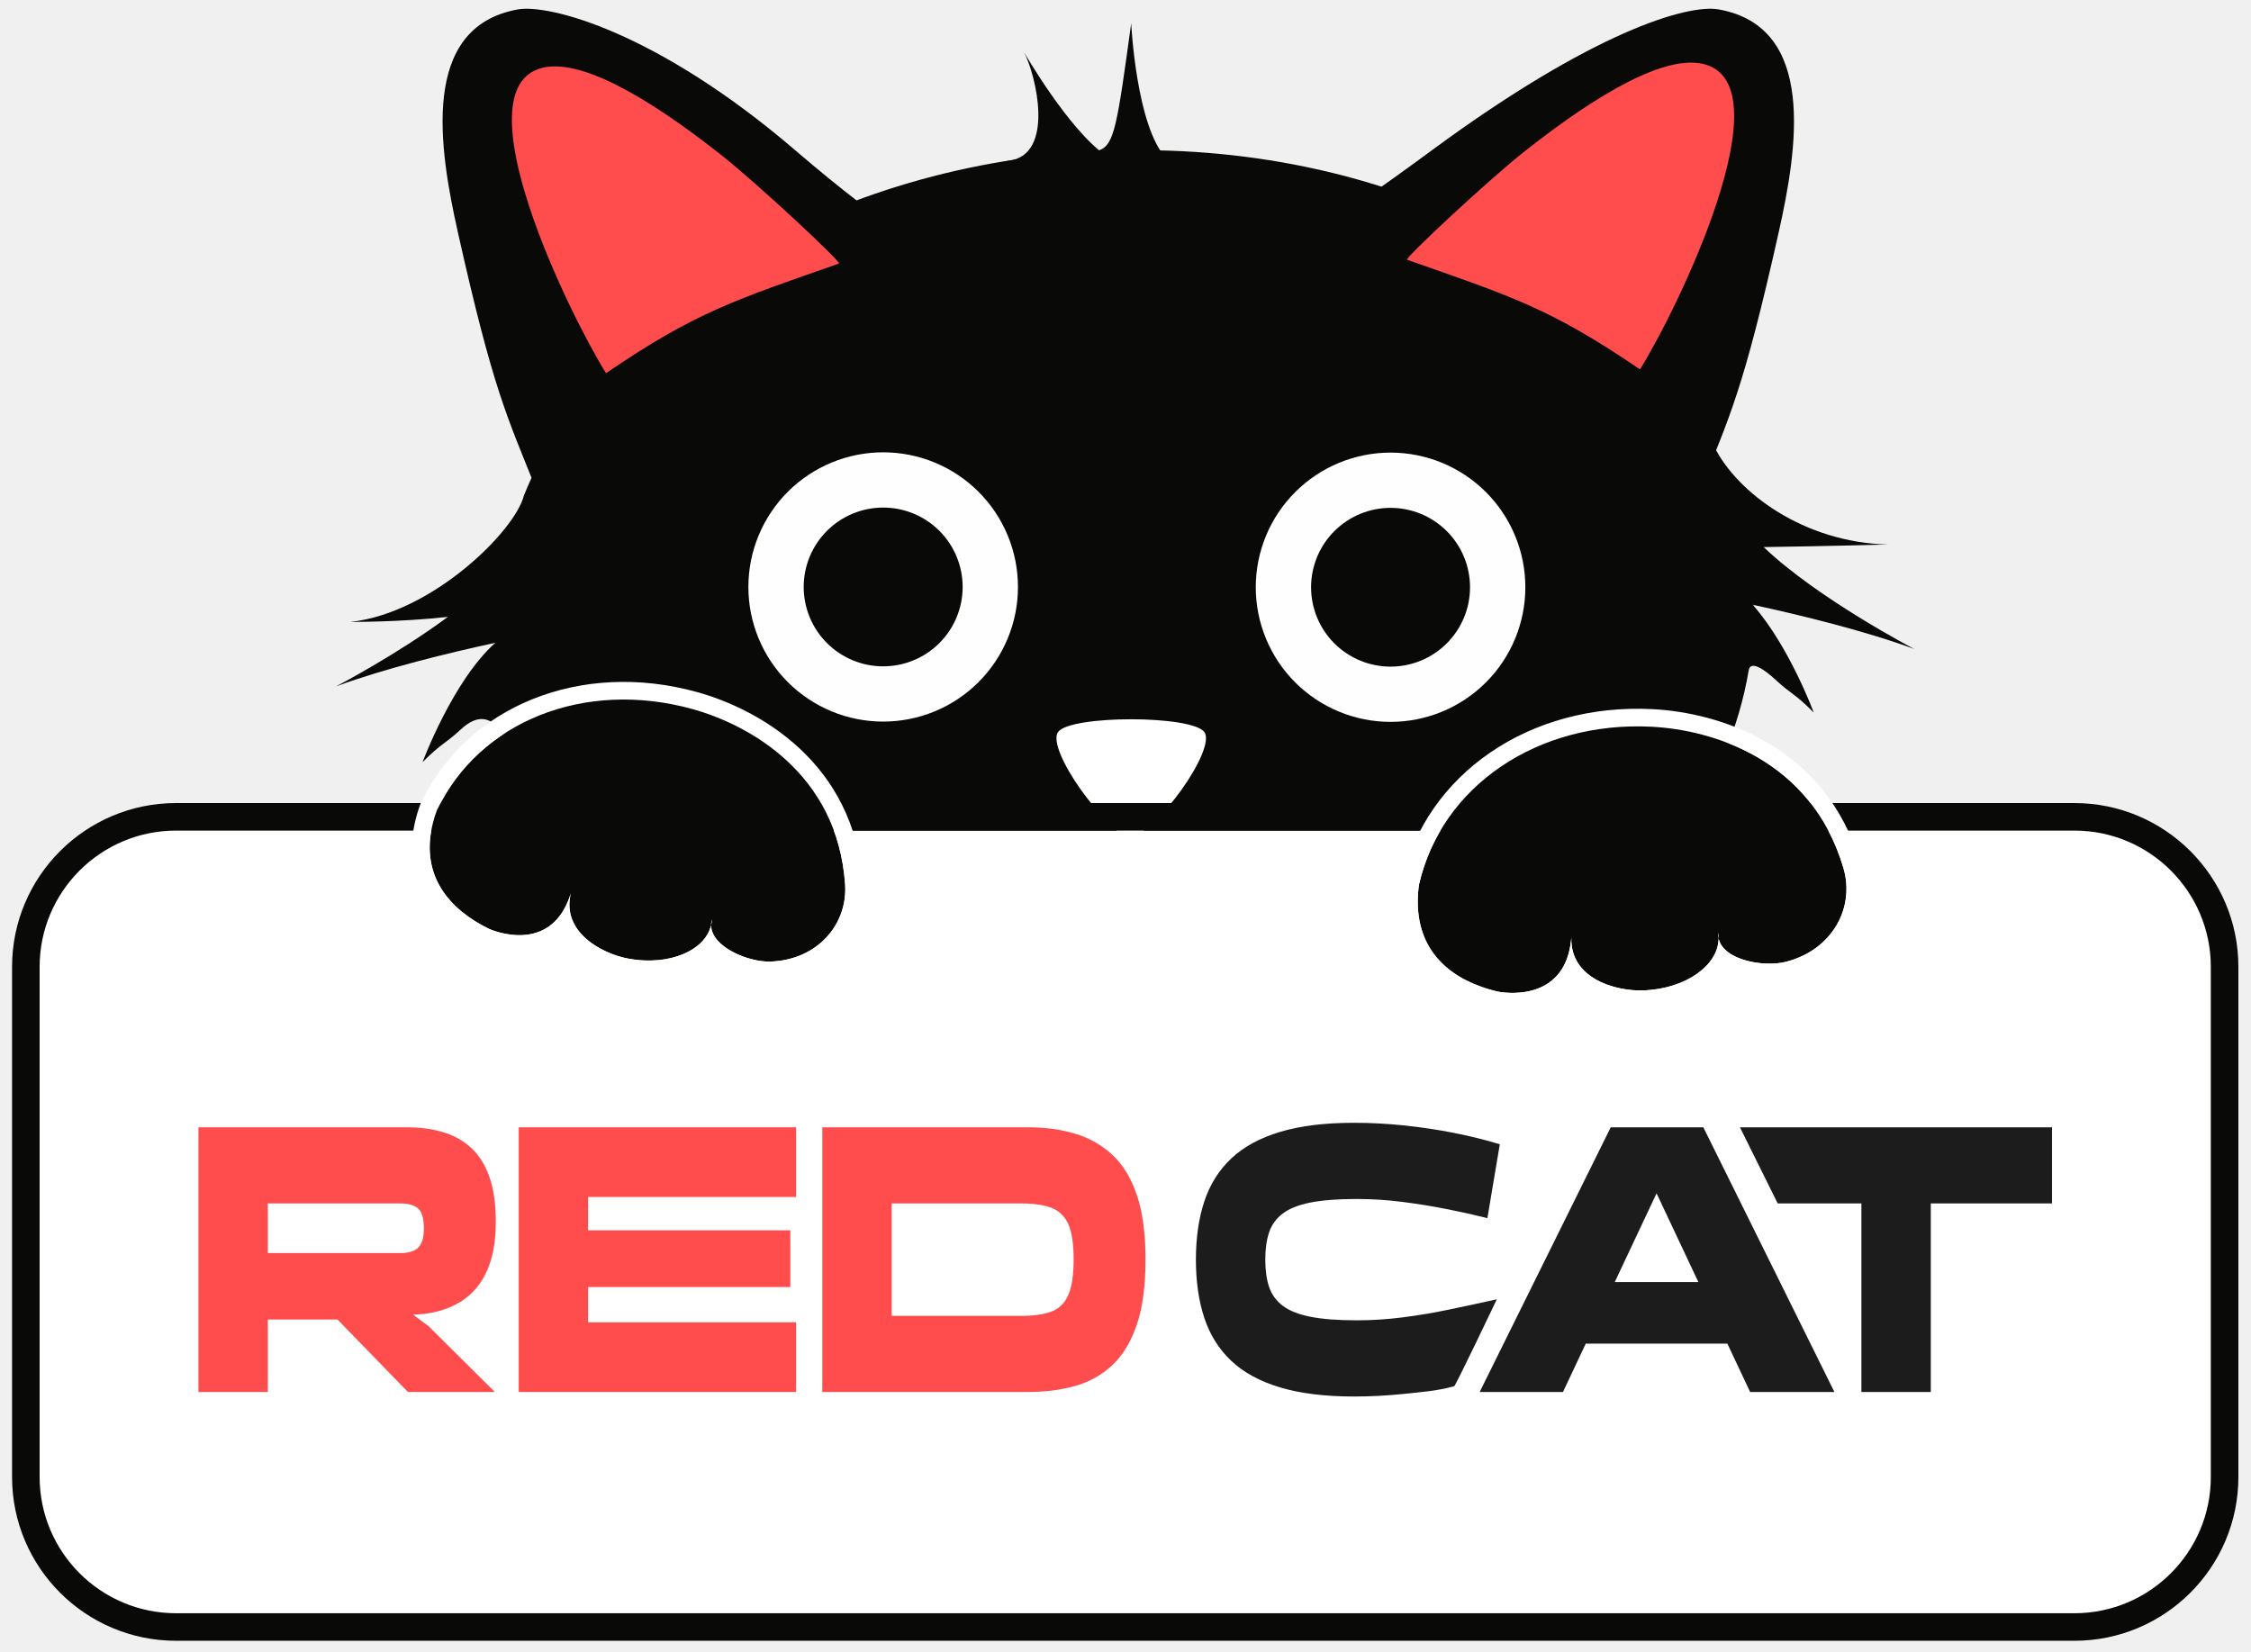
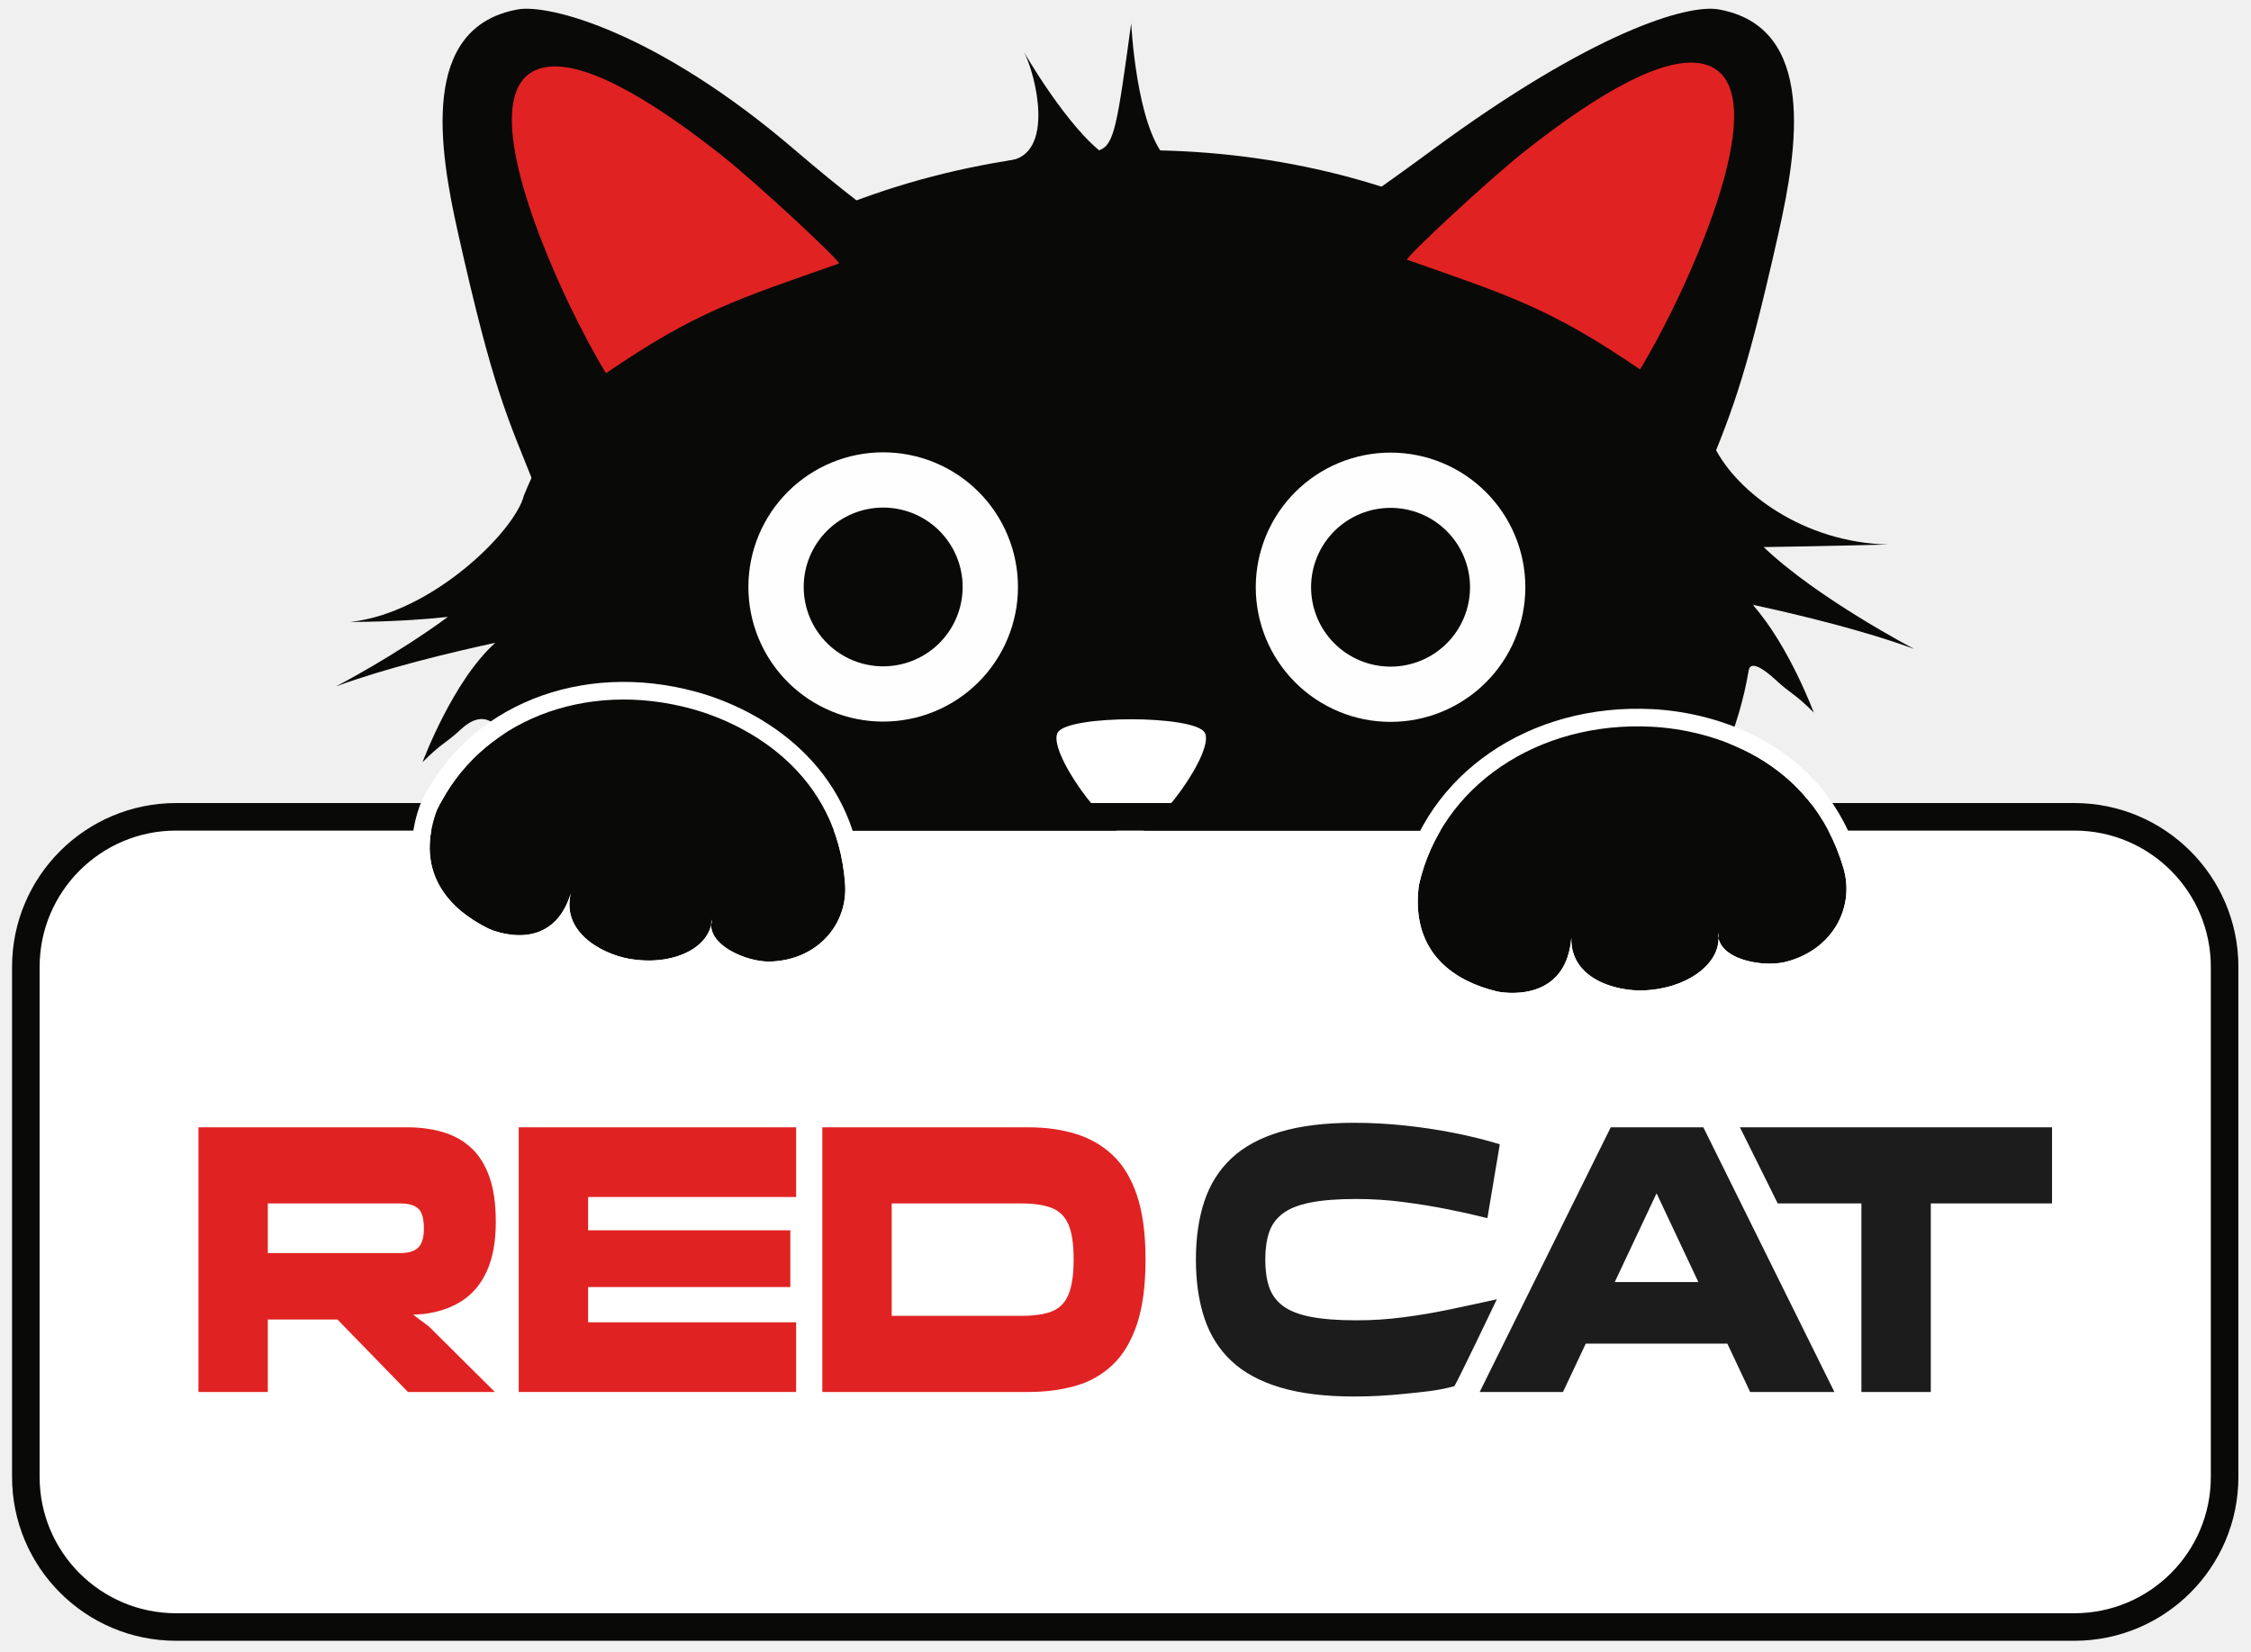
<svg xmlns="http://www.w3.org/2000/svg" version="1.1" viewBox="476 226 488 358">
  <defs>
    <clipPath id="clip_3">
      <path transform="matrix(.24,0,0,.24,0,0)" d="M1994.219 949.586H4006.719V2424.586H1994.219Z" clip-rule="evenodd" />
    </clipPath>
  </defs>
  <g clip-path="url(#clip_3)">
    <path transform="matrix(.7641645,.0004338577,-.0004342439,.7633889,-2141.37,-1142)" d="M3716.675 1804.706C3716.675 1804.706 3729.143 1826.464 3739.825 1833.997 3746.436 1838.66 3706.145 1836.343 3712.318 1835.566 3725.617 1833.891 3720.052 1811.094 3716.675 1804.706Z" fill="#090908" fill-rule="evenodd" />
    <path transform="matrix(.7641645,.0004338577,-.0004342439,.7633889,-2124.553,-1141.396)" d="M3725.071 1795.707C3725.071 1795.707 3726.503 1824.925 3735 1834 3740.529 1839.906 3710.124 1833.955 3716.069 1831.769 3720.314 1830.209 3721.141 1824.537 3725.071 1795.707Z" fill="#090908" fill-rule="evenodd" />
    <path transform="matrix(.409664,-.000000245164,.0000002746264,.4092483,-5324.848,-2087.403)" d="M15088.023 5973.329C15088.025 5973.488 15088.028 5973.646 15088.03 5973.805 15087.859 5973.608 15087.686 5973.413 15087.514 5973.219 15087.683 5973.256 15087.853 5973.292 15088.023 5973.329Z" fill="#090908" fill-rule="evenodd" />
    <path transform="matrix(.409664,-.000000245164,.0000002746264,.4092483,-5324.848,-2087.403)" d="M15085.413 6007.982C15065.231 6128.126 14931.477 6224.997 14765.808 6231.846 14607.94 6238.373 14472.207 6161.043 14433.789 6051.583 14428.314 6047.983 14421.474 6022.967 14403.956 6039.202 14395.426 6047.107 14393.879 6046.309 14383.611 6056.629 14383.611 6056.629 14399.639 6013.427 14422.146 5993.374 14397.327 5998.749 14364.029 6006.851 14337.907 6016.44 14337.907 6016.44 14369.536 5999.996 14397.01 5979.654 14371.096 5982.5 14345.522 5982.308 14345.522 5982.308 14388.662 5977.632 14432.521 5934.226 14437.261 5915.349 14477.635 5814.967 14598.978 5738.819 14745.175 5732.775 14891.584 5726.722 15018.955 5792.793 15067.319 5889.728 15079.286 5913.713 15114.424 5940.244 15159.203 5941.311 15159.203 5941.311 15123.254 5942.268 15093.318 5942.661 15122.007 5970.057 15173.05 5996.668 15173.05 5996.668 15146.651 5986.943 15112.919 5978.73 15088.023 5973.329 15087.853 5973.292 15087.683 5973.256 15087.514 5973.219 15087.686 5973.413 15087.859 5973.608 15088.03 5973.805 15106.949 5995.453 15119.842 6030.325 15119.842 6030.325 15109.586 6019.993 15108.038 6020.79 15099.517 6012.875 15093.783 6007.548 15086.35 6002.402 15085.413 6007.982Z" fill="#090908" fill-rule="evenodd" />
    <path transform="matrix(.2076649,.1584517,-.5807242,.7595463,1133.829,-1748.729)" d="M3752.961 2050H3764V2085H3752.961Z" fill="#ffffff" fill-rule="evenodd" />
    <path transform="matrix(.2085108,-.1573398,.5766489,.7626387,-1248.253,-569.0647)" d="M3752.961 2050H3764V2085H3752.961Z" fill="#ffffff" fill-rule="evenodd" />
    <path transform="matrix(-1.000497,-.5396742,-.8356652,.7885218,5851.458,2086.057)" d="M4366.292 763.849C4372.924 748.367 4374.749 742.662 4393.007 711.603 4402.636 695.223 4417.697 672.08 4433.832 678.25 4438.987 680.221 4447.964 694.11 4452.815 729.948 4458.858 774.598 4463 770 4463 770 4463 770 4375.213 763.37 4366.292 763.849Z" fill="#090908" fill-rule="evenodd" />
-     <path transform="matrix(-.5106011,-.2754215,-.4264792,.4024197,3393.401,1200.3)" d="M4373.304 771.084C4380.363 743.671 4415.056 646.686 4443.364 654.571 4456.472 658.222 4463.601 683.555 4466.902 717.493 4468.523 734.16 4468.743 776.74 4467.63 776.546 4429.421 769.909 4415.053 766.655 4373.304 771.084Z" fill="#ff4d4d" fill-rule="evenodd" />
+     <path transform="matrix(-.5106011,-.2754215,-.4264792,.4024197,3393.401,1200.3)" d="M4373.304 771.084C4380.363 743.671 4415.056 646.686 4443.364 654.571 4456.472 658.222 4463.601 683.555 4466.902 717.493 4468.523 734.16 4468.743 776.74 4467.63 776.546 4429.421 769.909 4415.053 766.655 4373.304 771.084Z" fill="#e12222" fill-rule="evenodd" />
    <path transform="matrix(1.000498,-.5396741,.8356653,.7885218,-4414.59,2086.057)" d="M4366.292 763.849C4372.924 748.367 4374.749 742.662 4393.007 711.603 4402.636 695.223 4417.697 672.08 4433.832 678.25 4438.987 680.221 4449.788 695.358 4451.512 729.057 4453.87 775.141 4463 770 4463 770 4463 770 4375.213 763.37 4366.292 763.849Z" fill="#090908" fill-rule="evenodd" />
-     <path transform="matrix(.5106011,-.2754211,.4264791,.40242,-1954.484,1201.119)" d="M4373.304 771.084C4380.363 743.671 4415.056 646.686 4443.364 654.571 4456.472 658.222 4463.601 683.555 4466.902 717.493 4468.523 734.16 4468.743 776.74 4467.63 776.546 4429.421 769.909 4415.053 766.655 4373.304 771.084Z" fill="#ff4d4d" fill-rule="evenodd" />
+     <path transform="matrix(.5106011,-.2754211,.4264791,.40242,-1954.484,1201.119)" d="M4373.304 771.084C4380.363 743.671 4415.056 646.686 4443.364 654.571 4456.472 658.222 4463.601 683.555 4466.902 717.493 4468.523 734.16 4468.743 776.74 4467.63 776.546 4429.421 769.909 4415.053 766.655 4373.304 771.084Z" fill="#e12222" fill-rule="evenodd" />
    <path transform="matrix(.8270422,.0004695568,-.0004699748,.8262029,-2101.273,-483.0478)" d="M3383.666 1010.333C3383.666 1011.49 3383.609 1012.645 3383.496 1013.796 3383.382 1014.948 3383.213 1016.091 3382.987 1017.226 3382.761 1018.361 3382.48 1019.482 3382.144 1020.59 3381.808 1021.697 3381.419 1022.785 3380.976 1023.854 3380.533 1024.923 3380.039 1025.968 3379.494 1026.989 3378.948 1028.009 3378.354 1029.001 3377.711 1029.963 3377.068 1030.925 3376.38 1031.853 3375.646 1032.748 3374.911 1033.642 3374.135 1034.499 3373.317 1035.317 3372.499 1036.136 3371.642 1036.912 3370.748 1037.646 3369.853 1038.38 3368.925 1039.069 3367.963 1039.711 3367 1040.354 3366.009 1040.948 3364.988 1041.494 3363.968 1042.039 3362.923 1042.534 3361.854 1042.976 3360.785 1043.419 3359.697 1043.809 3358.589 1044.145 3357.482 1044.481 3356.361 1044.761 3355.226 1044.987 3354.091 1045.213 3352.948 1045.382 3351.796 1045.496 3350.645 1045.609 3349.49 1045.666 3348.333 1045.666 3347.176 1045.666 3346.022 1045.609 3344.87 1045.496 3343.718 1045.382 3342.575 1045.213 3341.439 1044.987 3340.305 1044.761 3339.184 1044.481 3338.077 1044.145 3336.969 1043.809 3335.881 1043.419 3334.811 1042.976 3333.742 1042.534 3332.698 1042.039 3331.677 1041.494 3330.657 1040.948 3329.665 1040.354 3328.703 1039.711 3327.741 1039.069 3326.812 1038.38 3325.918 1037.646 3325.023 1036.912 3324.167 1036.136 3323.349 1035.317 3322.531 1034.499 3321.755 1033.642 3321.02 1032.748 3320.286 1031.853 3319.597 1030.925 3318.954 1029.963 3318.311 1029.001 3317.717 1028.009 3317.172 1026.989 3316.626 1025.968 3316.132 1024.923 3315.689 1023.854 3315.247 1022.785 3314.857 1021.697 3314.521 1020.59 3314.185 1019.482 3313.905 1018.361 3313.679 1017.226 3313.453 1016.091 3313.284 1014.948 3313.17 1013.796 3313.057 1012.645 3313 1011.49 3313 1010.333 3313 1009.176 3313.057 1008.021 3313.17 1006.87 3313.284 1005.718 3313.453 1004.575 3313.678 1003.44 3313.904 1002.305 3314.185 1001.184 3314.521 1000.076 3314.857 998.969 3315.246 997.881 3315.689 996.811 3316.132 995.742 3316.626 994.698 3317.172 993.677 3317.717 992.656 3318.311 991.665 3318.954 990.703 3319.597 989.741 3320.286 988.812 3321.02 987.918 3321.755 987.023 3322.531 986.167 3323.349 985.349 3324.167 984.53 3325.023 983.754 3325.918 983.02 3326.812 982.286 3327.741 981.598 3328.703 980.955 3329.665 980.312 3330.657 979.717 3331.677 979.172 3332.698 978.626 3333.742 978.132 3334.811 977.689 3335.881 977.247 3336.969 976.857 3338.076 976.521 3339.184 976.186 3340.305 975.905 3341.439 975.679 3342.575 975.453 3343.718 975.284 3344.87 975.17 3346.022 975.057 3347.176 975 3348.333 975 3349.49 975 3350.645 975.057 3351.796 975.17 3352.948 975.284 3354.091 975.453 3355.226 975.679 3356.361 975.905 3357.482 976.186 3358.589 976.521 3359.697 976.857 3360.785 977.247 3361.854 977.689 3362.923 978.132 3363.968 978.626 3364.989 979.172 3366.009 979.717 3367.001 980.312 3367.963 980.955 3368.925 981.598 3369.853 982.286 3370.748 983.02 3371.642 983.754 3372.499 984.53 3373.317 985.349 3374.135 986.167 3374.911 987.023 3375.646 987.918 3376.38 988.812 3377.068 989.741 3377.711 990.703 3378.354 991.665 3378.948 992.657 3379.494 993.677 3380.039 994.698 3380.533 995.742 3380.976 996.812 3381.419 997.881 3381.808 998.969 3382.144 1000.076 3382.48 1001.184 3382.761 1002.305 3382.987 1003.44 3383.213 1004.575 3383.382 1005.718 3383.496 1006.87 3383.609 1008.021 3383.666 1009.176 3383.666 1010.333Z" fill="#fefefe" />
    <path transform="matrix(.4876415,.0002768606,-.0002771071,.4871467,-965.0418,-139.8429)" d="M3383.666 1010.333C3383.666 1011.49 3383.609 1012.645 3383.496 1013.796 3383.382 1014.948 3383.213 1016.091 3382.987 1017.226 3382.761 1018.361 3382.48 1019.482 3382.144 1020.59 3381.808 1021.697 3381.419 1022.785 3380.976 1023.854 3380.533 1024.923 3380.039 1025.968 3379.494 1026.989 3378.948 1028.009 3378.354 1029.001 3377.711 1029.963 3377.068 1030.925 3376.38 1031.853 3375.646 1032.748 3374.911 1033.642 3374.135 1034.499 3373.317 1035.317 3372.499 1036.136 3371.642 1036.912 3370.748 1037.646 3369.853 1038.38 3368.925 1039.069 3367.963 1039.711 3367 1040.354 3366.009 1040.948 3364.988 1041.494 3363.968 1042.039 3362.923 1042.534 3361.854 1042.976 3360.785 1043.419 3359.697 1043.809 3358.589 1044.145 3357.482 1044.481 3356.361 1044.761 3355.226 1044.987 3354.091 1045.213 3352.948 1045.382 3351.796 1045.496 3350.645 1045.609 3349.49 1045.666 3348.333 1045.666 3347.176 1045.666 3346.022 1045.609 3344.87 1045.496 3343.718 1045.382 3342.575 1045.213 3341.439 1044.987 3340.305 1044.761 3339.184 1044.481 3338.077 1044.145 3336.969 1043.809 3335.881 1043.419 3334.811 1042.976 3333.742 1042.534 3332.698 1042.039 3331.677 1041.494 3330.657 1040.948 3329.665 1040.354 3328.703 1039.711 3327.741 1039.069 3326.812 1038.38 3325.918 1037.646 3325.023 1036.912 3324.167 1036.136 3323.349 1035.317 3322.531 1034.499 3321.755 1033.642 3321.02 1032.748 3320.286 1031.853 3319.597 1030.925 3318.954 1029.963 3318.311 1029.001 3317.717 1028.009 3317.172 1026.989 3316.626 1025.968 3316.132 1024.923 3315.689 1023.854 3315.247 1022.785 3314.857 1021.697 3314.521 1020.59 3314.185 1019.482 3313.905 1018.361 3313.679 1017.226 3313.453 1016.091 3313.284 1014.948 3313.17 1013.796 3313.057 1012.645 3313 1011.49 3313 1010.333 3313 1009.176 3313.057 1008.021 3313.17 1006.87 3313.284 1005.718 3313.453 1004.575 3313.678 1003.44 3313.904 1002.305 3314.185 1001.184 3314.521 1000.076 3314.857 998.969 3315.246 997.881 3315.689 996.811 3316.132 995.742 3316.626 994.698 3317.172 993.677 3317.717 992.656 3318.311 991.665 3318.954 990.703 3319.597 989.741 3320.286 988.812 3321.02 987.918 3321.755 987.023 3322.531 986.167 3323.349 985.349 3324.167 984.53 3325.023 983.754 3325.918 983.02 3326.812 982.286 3327.741 981.598 3328.703 980.955 3329.665 980.312 3330.657 979.717 3331.677 979.172 3332.698 978.626 3333.742 978.132 3334.811 977.689 3335.881 977.247 3336.969 976.857 3338.076 976.521 3339.184 976.186 3340.305 975.905 3341.439 975.679 3342.575 975.453 3343.718 975.284 3344.87 975.17 3346.022 975.057 3347.176 975 3348.333 975 3349.49 975 3350.645 975.057 3351.796 975.17 3352.948 975.284 3354.091 975.453 3355.226 975.679 3356.361 975.905 3357.482 976.186 3358.589 976.521 3359.697 976.857 3360.785 977.247 3361.854 977.689 3362.923 978.132 3363.968 978.626 3364.989 979.172 3366.009 979.717 3367.001 980.312 3367.963 980.955 3368.925 981.598 3369.853 982.286 3370.748 983.02 3371.642 983.754 3372.499 984.53 3373.317 985.349 3374.135 986.167 3374.911 987.023 3375.646 987.918 3376.38 988.812 3377.068 989.741 3377.711 990.703 3378.354 991.665 3378.948 992.657 3379.494 993.677 3380.039 994.698 3380.533 995.742 3380.976 996.812 3381.419 997.881 3381.808 998.969 3382.144 1000.076 3382.48 1001.184 3382.761 1002.305 3382.987 1003.44 3383.213 1004.575 3383.382 1005.718 3383.496 1006.87 3383.609 1008.021 3383.666 1009.176 3383.666 1010.333Z" fill="#090908" />
    <path transform="matrix(.8270422,.0004695568,-.0004699748,.8262029,-1991.276,-482.9854)" d="M3383.666 1010.333C3383.666 1011.49 3383.609 1012.645 3383.496 1013.796 3383.382 1014.948 3383.213 1016.091 3382.987 1017.226 3382.761 1018.361 3382.48 1019.482 3382.144 1020.59 3381.808 1021.697 3381.419 1022.785 3380.976 1023.854 3380.533 1024.923 3380.039 1025.968 3379.494 1026.989 3378.948 1028.009 3378.354 1029.001 3377.711 1029.963 3377.068 1030.925 3376.38 1031.853 3375.646 1032.748 3374.911 1033.642 3374.135 1034.499 3373.317 1035.317 3372.499 1036.136 3371.642 1036.912 3370.748 1037.646 3369.853 1038.38 3368.925 1039.069 3367.963 1039.711 3367 1040.354 3366.009 1040.948 3364.988 1041.494 3363.968 1042.039 3362.923 1042.534 3361.854 1042.976 3360.785 1043.419 3359.697 1043.809 3358.589 1044.145 3357.482 1044.481 3356.361 1044.761 3355.226 1044.987 3354.091 1045.213 3352.948 1045.382 3351.796 1045.496 3350.645 1045.609 3349.49 1045.666 3348.333 1045.666 3347.176 1045.666 3346.022 1045.609 3344.87 1045.496 3343.718 1045.382 3342.575 1045.213 3341.439 1044.987 3340.305 1044.761 3339.184 1044.481 3338.077 1044.145 3336.969 1043.809 3335.881 1043.419 3334.811 1042.976 3333.742 1042.534 3332.698 1042.039 3331.677 1041.494 3330.657 1040.948 3329.665 1040.354 3328.703 1039.711 3327.741 1039.069 3326.812 1038.38 3325.918 1037.646 3325.023 1036.912 3324.167 1036.136 3323.349 1035.317 3322.531 1034.499 3321.755 1033.642 3321.02 1032.748 3320.286 1031.853 3319.597 1030.925 3318.954 1029.963 3318.311 1029.001 3317.717 1028.009 3317.172 1026.989 3316.626 1025.968 3316.132 1024.923 3315.689 1023.854 3315.247 1022.785 3314.857 1021.697 3314.521 1020.59 3314.185 1019.482 3313.905 1018.361 3313.679 1017.226 3313.453 1016.091 3313.284 1014.948 3313.17 1013.796 3313.057 1012.645 3313 1011.49 3313 1010.333 3313 1009.176 3313.057 1008.021 3313.17 1006.87 3313.284 1005.718 3313.453 1004.575 3313.678 1003.44 3313.904 1002.305 3314.185 1001.184 3314.521 1000.076 3314.857 998.969 3315.246 997.881 3315.689 996.811 3316.132 995.742 3316.626 994.698 3317.172 993.677 3317.717 992.656 3318.311 991.665 3318.954 990.703 3319.597 989.741 3320.286 988.812 3321.02 987.918 3321.755 987.023 3322.531 986.167 3323.349 985.349 3324.167 984.53 3325.023 983.754 3325.918 983.02 3326.812 982.286 3327.741 981.598 3328.703 980.955 3329.665 980.312 3330.657 979.717 3331.677 979.172 3332.698 978.626 3333.742 978.132 3334.811 977.689 3335.881 977.247 3336.969 976.857 3338.076 976.521 3339.184 976.186 3340.305 975.905 3341.439 975.679 3342.575 975.453 3343.718 975.284 3344.87 975.17 3346.022 975.057 3347.176 975 3348.333 975 3349.49 975 3350.645 975.057 3351.796 975.17 3352.948 975.284 3354.091 975.453 3355.226 975.679 3356.361 975.905 3357.482 976.186 3358.589 976.521 3359.697 976.857 3360.785 977.247 3361.854 977.689 3362.923 978.132 3363.968 978.626 3364.989 979.172 3366.009 979.717 3367.001 980.312 3367.963 980.955 3368.925 981.598 3369.853 982.286 3370.748 983.02 3371.642 983.754 3372.499 984.53 3373.317 985.349 3374.135 986.167 3374.911 987.023 3375.646 987.918 3376.38 988.812 3377.068 989.741 3377.711 990.703 3378.354 991.665 3378.948 992.657 3379.494 993.677 3380.039 994.698 3380.533 995.742 3380.976 996.812 3381.419 997.881 3381.808 998.969 3382.144 1000.076 3382.48 1001.184 3382.761 1002.305 3382.987 1003.44 3383.213 1004.575 3383.382 1005.718 3383.496 1006.87 3383.609 1008.021 3383.666 1009.176 3383.666 1010.333Z" fill="#fefefe" />
    <path transform="matrix(.4876415,.0002768606,-.0002771071,.4871467,-855.0452,-139.7805)" d="M3383.666 1010.333C3383.666 1011.49 3383.609 1012.645 3383.496 1013.796 3383.382 1014.948 3383.213 1016.091 3382.987 1017.226 3382.761 1018.361 3382.48 1019.482 3382.144 1020.59 3381.808 1021.697 3381.419 1022.785 3380.976 1023.854 3380.533 1024.923 3380.039 1025.968 3379.494 1026.989 3378.948 1028.009 3378.354 1029.001 3377.711 1029.963 3377.068 1030.925 3376.38 1031.853 3375.646 1032.748 3374.911 1033.642 3374.135 1034.499 3373.317 1035.317 3372.499 1036.136 3371.642 1036.912 3370.748 1037.646 3369.853 1038.38 3368.925 1039.069 3367.963 1039.711 3367 1040.354 3366.009 1040.948 3364.988 1041.494 3363.968 1042.039 3362.923 1042.534 3361.854 1042.976 3360.785 1043.419 3359.697 1043.809 3358.589 1044.145 3357.482 1044.481 3356.361 1044.761 3355.226 1044.987 3354.091 1045.213 3352.948 1045.382 3351.796 1045.496 3350.645 1045.609 3349.49 1045.666 3348.333 1045.666 3347.176 1045.666 3346.022 1045.609 3344.87 1045.496 3343.718 1045.382 3342.575 1045.213 3341.439 1044.987 3340.305 1044.761 3339.184 1044.481 3338.077 1044.145 3336.969 1043.809 3335.881 1043.419 3334.811 1042.976 3333.742 1042.534 3332.698 1042.039 3331.677 1041.494 3330.657 1040.948 3329.665 1040.354 3328.703 1039.711 3327.741 1039.069 3326.812 1038.38 3325.918 1037.646 3325.023 1036.912 3324.167 1036.136 3323.349 1035.317 3322.531 1034.499 3321.755 1033.642 3321.02 1032.748 3320.286 1031.853 3319.597 1030.925 3318.954 1029.963 3318.311 1029.001 3317.717 1028.009 3317.172 1026.989 3316.626 1025.968 3316.132 1024.923 3315.689 1023.854 3315.247 1022.785 3314.857 1021.697 3314.521 1020.59 3314.185 1019.482 3313.905 1018.361 3313.679 1017.226 3313.453 1016.091 3313.284 1014.948 3313.17 1013.796 3313.057 1012.645 3313 1011.49 3313 1010.333 3313 1009.176 3313.057 1008.021 3313.17 1006.87 3313.284 1005.718 3313.453 1004.575 3313.678 1003.44 3313.904 1002.305 3314.185 1001.184 3314.521 1000.076 3314.857 998.969 3315.246 997.881 3315.689 996.811 3316.132 995.742 3316.626 994.698 3317.172 993.677 3317.717 992.656 3318.311 991.665 3318.954 990.703 3319.597 989.741 3320.286 988.812 3321.02 987.918 3321.755 987.023 3322.531 986.167 3323.349 985.349 3324.167 984.53 3325.023 983.754 3325.918 983.02 3326.812 982.286 3327.741 981.598 3328.703 980.955 3329.665 980.312 3330.657 979.717 3331.677 979.172 3332.698 978.626 3333.742 978.132 3334.811 977.689 3335.881 977.247 3336.969 976.857 3338.076 976.521 3339.184 976.186 3340.305 975.905 3341.439 975.679 3342.575 975.453 3343.718 975.284 3344.87 975.17 3346.022 975.057 3347.176 975 3348.333 975 3349.49 975 3350.645 975.057 3351.796 975.17 3352.948 975.284 3354.091 975.453 3355.226 975.679 3356.361 975.905 3357.482 976.186 3358.589 976.521 3359.697 976.857 3360.785 977.247 3361.854 977.689 3362.923 978.132 3363.968 978.626 3364.989 979.172 3366.009 979.717 3367.001 980.312 3367.963 980.955 3368.925 981.598 3369.853 982.286 3370.748 983.02 3371.642 983.754 3372.499 984.53 3373.317 985.349 3374.135 986.167 3374.911 987.023 3375.646 987.918 3376.38 988.812 3377.068 989.741 3377.711 990.703 3378.354 991.665 3378.948 992.657 3379.494 993.677 3380.039 994.698 3380.533 995.742 3380.976 996.812 3381.419 997.881 3381.808 998.969 3382.144 1000.076 3382.48 1001.184 3382.761 1002.305 3382.987 1003.44 3383.213 1004.575 3383.382 1005.718 3383.496 1006.87 3383.609 1008.021 3383.666 1009.176 3383.666 1010.333Z" fill="#090908" />
    <path transform="matrix(.4735894,.0002688824,.0002691218,-.4731088,-1060.25,1361.164)" d="M3760.5 2019C3771.667 2019 3799.583 2058.167 3794 2066 3788.417 2073.833 3732.583 2073.833 3727 2066 3721.417 2058.167 3749.333 2019 3760.5 2019Z" fill="#ffffff" fill-rule="evenodd" />
    <path transform="matrix(.4702337,0,0,2.077996,-6215.772,-8202.195)" d="M15250 4156.812C15250 4148.962 15221.809 4142.589 15187.085 4142.589H14311.915C14277.191 4142.589 14249 4148.962 14249 4156.812V4210.032C14249 4217.882 14277.191 4224.255 14311.915 4224.255H15187.085C15221.809 4224.255 15250 4217.882 15250 4210.032V4156.812Z" fill="#ffffff" fill-rule="evenodd" />
    <path transform="matrix(.4702337,0,0,2.077996,-6215.772,-8202.195)" d="M15262.705 4156.812V4210.032C15262.705 4219.467 15228.821 4227.127 15187.085 4227.127H14311.915C14270.179 4227.127 14236.295 4219.467 14236.295 4210.032V4156.812C14236.295 4147.377 14270.179 4139.717 14311.915 4139.717H15187.085C15228.821 4139.717 15262.705 4147.377 15262.705 4156.812ZM15250 4156.812C15250 4148.962 15221.809 4142.589 15187.085 4142.589H14311.915C14277.191 4142.589 14249 4148.962 14249 4156.812V4210.032C14249 4217.882 14277.191 4224.255 14311.915 4224.255H15187.085C15221.809 4224.255 15250 4217.882 15250 4210.032V4156.812Z" fill="#090908" fill-rule="evenodd" />
    <path transform="matrix(-.0769345,.4758542,.5519719,.02906824,493.1702,-1797.316)" d="M4566.297 1329.384C4517.57 1309.882 4507 1269.293 4507 1245.937 4507 1200.956 4538.943 1167.669 4583.835 1165.12 4586.415 1165.154 4589.044 1165.352 4591.703 1165.728 4615.374 1169.068 4626.616 1184.709 4630.308 1202.343 4630.507 1203.297 4635.054 1231.057 4602.281 1227.622 4622.486 1228.664 4627.56 1248.109 4626.302 1259.448 4624.384 1276.746 4611.518 1288.421 4598.433 1284.628 4610.58 1285.712 4613.289 1304.255 4610.007 1312.933 4603.359 1330.513 4583.576 1336.299 4566.297 1329.384Z" fill="#090908" fill-rule="evenodd" />
    <path transform="matrix(-.0769345,.4758542,.5519719,.02906824,493.1702,-1797.316)" d="M4615.629 1289.727C4616.583 1289.272 4617.517 1288.758 4618.43 1288.187 4626.476 1283.15 4632.858 1273.282 4634.237 1260.847 4635.202 1252.145 4632.757 1240.006 4625.108 1231.344 4626.247 1230.757 4627.29 1230.116 4628.248 1229.434 4640.988 1220.363 4638.325 1202.676 4638.144 1201.816 4633.782 1180.98 4620.108 1162.808 4592.138 1158.861 4589.083 1158.43 4586.062 1158.202 4583.098 1158.163L4582.785 1158.159 4582.474 1158.177C4533.965 1160.932 4499.03 1196.585 4499.03 1245.191 4499.03 1270.545 4510.748 1314.488 4563.642 1335.657 4584.901 1344.165 4609.426 1337.364 4617.605 1315.734 4620.047 1309.277 4619.831 1298.415 4616 1290.468 4615.88 1290.218 4615.756 1289.971 4615.629 1289.727ZM4601.124 1285.194C4610.969 1288.567 4613.031 1304.937 4610.007 1312.933 4603.359 1330.513 4583.576 1336.299 4566.297 1329.384 4517.57 1309.882 4507 1269.293 4507 1245.937 4507 1200.956 4538.943 1167.669 4583.835 1165.12 4586.415 1165.154 4589.044 1165.352 4591.703 1165.728 4615.374 1169.068 4626.616 1184.709 4630.308 1202.343 4630.503 1203.276 4634.855 1229.839 4604.406 1227.805 4603.717 1227.721 4603.009 1227.659 4602.281 1227.622 4603.007 1227.698 4603.716 1227.759 4604.406 1227.805 4622.843 1230.055 4627.515 1248.518 4626.302 1259.448 4624.516 1275.557 4613.235 1286.79 4601.124 1285.194 4600.284 1284.906 4599.388 1284.713 4598.433 1284.628 4599.332 1284.889 4600.231 1285.076 4601.124 1285.194Z" fill="#ffffff" fill-rule="evenodd" />
    <path transform="matrix(-.1742998,.4373877,.5200792,.1445754,763.7346,-1771.686)" d="M4566.297 1329.384C4517.57 1309.882 4507 1269.293 4507 1245.937 4507 1200.956 4538.943 1167.669 4583.835 1165.12 4586.415 1165.154 4589.044 1165.352 4591.703 1165.728 4615.374 1169.068 4626.616 1184.709 4630.308 1202.343 4630.507 1203.297 4635.054 1231.057 4602.281 1227.622 4622.486 1228.664 4627.56 1248.109 4626.302 1259.448 4624.384 1276.746 4611.518 1288.421 4598.433 1284.628 4610.58 1285.712 4613.289 1304.255 4610.007 1312.933 4603.359 1330.513 4583.576 1336.299 4566.297 1329.384Z" fill="#090908" fill-rule="evenodd" />
    <path transform="matrix(-.1742998,.4373877,.5200792,.1445754,763.7346,-1771.686)" d="M4615.872 1289.809C4616.783 1289.367 4617.677 1288.872 4618.552 1288.325 4626.63 1283.269 4633.042 1273.364 4634.426 1260.881 4635.39 1252.19 4632.962 1240.095 4625.384 1231.403 4626.466 1230.836 4627.461 1230.22 4628.377 1229.567 4641.186 1220.447 4638.513 1202.668 4638.332 1201.803 4633.953 1180.891 4620.221 1162.659 4592.149 1158.697 4589.084 1158.265 4586.054 1158.036 4583.081 1157.997L4582.76 1157.993 4582.442 1158.011C4533.846 1160.771 4498.839 1196.481 4498.839 1245.173 4498.839 1270.575 4510.585 1314.598 4563.579 1335.807 4584.932 1344.353 4609.57 1337.527 4617.787 1315.801 4620.24 1309.314 4620.023 1298.402 4616.175 1290.418 4616.076 1290.213 4615.975 1290.01 4615.872 1289.809ZM4601.124 1285.194C4610.969 1288.567 4613.031 1304.937 4610.007 1312.933 4603.359 1330.513 4583.576 1336.299 4566.297 1329.384 4517.57 1309.882 4507 1269.293 4507 1245.937 4507 1200.956 4538.943 1167.669 4583.835 1165.12 4586.415 1165.154 4589.044 1165.352 4591.703 1165.728 4615.374 1169.068 4626.616 1184.709 4630.308 1202.343 4630.503 1203.276 4634.855 1229.839 4604.406 1227.805 4603.717 1227.721 4603.009 1227.659 4602.281 1227.622 4603.007 1227.698 4603.716 1227.759 4604.406 1227.805 4622.843 1230.055 4627.515 1248.518 4626.302 1259.448 4624.516 1275.557 4613.235 1286.79 4601.124 1285.194 4600.284 1284.906 4599.388 1284.713 4598.433 1284.628 4599.332 1284.889 4600.231 1285.076 4601.124 1285.194Z" fill="#ffffff" fill-rule="evenodd" />
-     <path transform="matrix(1.309086,0,0,1.68282,-337.5288,-1200.581)" d="M665.801 1027.082H654.312V992.982H688.925C691.019 992.982 692.962 993.185 694.753 993.59 696.545 993.996 698.096 994.658 699.407 995.578 700.718 996.497 701.737 997.739 702.464 999.303 703.192 1000.866 703.555 1002.817 703.555 1005.156 703.555 1007.672 703.071 1009.773 702.101 1011.459 701.132 1013.145 699.746 1014.44 697.944 1015.346 696.141 1016.251 694.009 1016.815 691.548 1017.037L689.86 1017.12 692.436 1018.613 703.396 1027.082H689.008L677.337 1017.745H665.801V1027.082ZM665.801 1002.791V1009.185H687.718C689.12 1009.185 690.126 1008.943 690.735 1008.459 691.344 1007.974 691.649 1007.165 691.649 1006.03 691.649 1004.778 691.344 1003.925 690.735 1003.471 690.126 1003.018 689.12 1002.791 687.718 1002.791H665.801Z" fill="#ff4d4d" />
-     <path transform="matrix(1.309086,0,0,1.68282,-337.5288,-1200.581)" d="M753.29 1027.082H707.352V992.982H753.29V1001.958H718.842V1006.252H752.332V1013.562H718.842V1018.106H753.29V1027.082Z" fill="#ff4d4d" />
-     <path transform="matrix(1.309086,0,0,1.68282,-337.5288,-1200.581)" d="M791.754 1027.082H757.628V992.982H791.754C794.583 992.982 797.178 993.26 799.539 993.816 801.9 994.372 803.953 995.284 805.698 996.554 807.442 997.823 808.788 999.554 809.735 1001.745 810.682 1003.937 811.155 1006.683 811.155 1009.982 811.155 1013.387 810.675 1016.194 809.714 1018.403 808.753 1020.611 807.4 1022.351 805.656 1023.623 803.912 1024.895 801.859 1025.79 799.498 1026.307 797.137 1026.824 794.555 1027.082 791.754 1027.082ZM769.118 1002.791V1017.274H790.63C792.655 1017.274 794.302 1017.09 795.57 1016.722 796.838 1016.355 797.768 1015.644 798.361 1014.59 798.953 1013.536 799.249 1012 799.249 1009.982 799.249 1007.981 798.953 1006.469 798.361 1005.449 797.768 1004.428 796.838 1003.73 795.57 1003.354 794.302 1002.979 792.655 1002.791 790.63 1002.791H769.118Z" fill="#ff4d4d" />
+     <path transform="matrix(1.309086,0,0,1.68282,-337.5288,-1200.581)" d="M665.801 1027.082H654.312V992.982H688.925C691.019 992.982 692.962 993.185 694.753 993.59 696.545 993.996 698.096 994.658 699.407 995.578 700.718 996.497 701.737 997.739 702.464 999.303 703.192 1000.866 703.555 1002.817 703.555 1005.156 703.555 1007.672 703.071 1009.773 702.101 1011.459 701.132 1013.145 699.746 1014.44 697.944 1015.346 696.141 1016.251 694.009 1016.815 691.548 1017.037L689.86 1017.12 692.436 1018.613 703.396 1027.082H689.008L677.337 1017.745H665.801V1027.082ZM665.801 1002.791V1009.185H687.718C689.12 1009.185 690.126 1008.943 690.735 1008.459 691.344 1007.974 691.649 1007.165 691.649 1006.03 691.649 1004.778 691.344 1003.925 690.735 1003.471 690.126 1003.018 689.12 1002.791 687.718 1002.791H665.801Z" fill="#e12222" />
+     <path transform="matrix(1.309086,0,0,1.68282,-337.5288,-1200.581)" d="M753.29 1027.082H707.352V992.982H753.29V1001.958H718.842V1006.252H752.332V1013.562H718.842V1018.106H753.29V1027.082Z" fill="#e12222" />
+     <path transform="matrix(1.309086,0,0,1.68282,-337.5288,-1200.581)" d="M791.754 1027.082H757.628V992.982H791.754C794.583 992.982 797.178 993.26 799.539 993.816 801.9 994.372 803.953 995.284 805.698 996.554 807.442 997.823 808.788 999.554 809.735 1001.745 810.682 1003.937 811.155 1006.683 811.155 1009.982 811.155 1013.387 810.675 1016.194 809.714 1018.403 808.753 1020.611 807.4 1022.351 805.656 1023.623 803.912 1024.895 801.859 1025.79 799.498 1026.307 797.137 1026.824 794.555 1027.082 791.754 1027.082ZM769.118 1002.791V1017.274H790.63C792.655 1017.274 794.302 1017.09 795.57 1016.722 796.838 1016.355 797.768 1015.644 798.361 1014.59 798.953 1013.536 799.249 1012 799.249 1009.982 799.249 1007.981 798.953 1006.469 798.361 1005.449 797.768 1004.428 796.838 1003.73 795.57 1003.354 794.302 1002.979 792.655 1002.791 790.63 1002.791H769.118Z" fill="#e12222" />
    <path transform="matrix(1.309086,0,0,1.68282,-334.2515,-1200.721)" d="M828.483 1010.116C828.483 1011.483 828.693 1012.654 829.112 1013.627 829.532 1014.6 830.283 1015.408 831.364 1016.051 832.445 1016.693 833.975 1017.167 835.953 1017.473 837.932 1017.779 840.477 1017.932 843.589 1017.932 846.195 1017.932 848.785 1017.802 851.36 1017.54 853.936 1017.279 856.41 1016.955 858.782 1016.569 861.154 1016.183 864.88 1015.572 866.829 1015.222 866.829 1015.222 860.008 1026.366 859.768 1026.419 857.015 1027.027 854.359 1027.172 851.548 1027.403 848.737 1027.633 845.948 1027.749 843.181 1027.749 838.382 1027.749 834.309 1027.36 830.962 1026.582 827.616 1025.805 824.917 1024.666 822.868 1023.166 820.818 1021.666 819.326 1019.821 818.393 1017.633 817.46 1015.444 816.993 1012.938 816.993 1010.116 816.993 1007.293 817.46 1004.787 818.393 1002.598 819.326 1000.409 820.818 998.565 822.868 997.065 824.917 995.565 827.616 994.426 830.962 993.649 834.309 992.871 838.382 992.482 843.181 992.482 845.948 992.482 848.737 992.598 851.548 992.828 854.359 993.059 857.099 993.38 859.768 993.791 862.438 994.202 864.956 994.688 867.322 995.249L865.265 1004.767C863.315 1004.383 861.154 1004.006 858.782 1003.636 856.41 1003.267 853.936 1002.952 851.36 1002.691 848.785 1002.43 846.195 1002.299 843.589 1002.299 840.477 1002.299 837.932 1002.452 835.953 1002.758 833.975 1003.064 832.445 1003.538 831.364 1004.18 830.283 1004.823 829.532 1005.63 829.112 1006.604 828.693 1007.577 828.483 1008.748 828.483 1010.116Z" fill="#1c1c1c" />
    <path transform="matrix(1.309086,0,0,1.68282,-337.5288,-1200.581)" d="M914.313 1020.854H878.205V1012.919H914.313V1020.854ZM900.06 992.982 899.777 994.889 880.288 1027.082H866.492L888.195 992.982H900.06ZM911.281 1027.082 891.792 994.889 891.668 992.982H903.532L925.236 1027.082H911.281Z" fill="#1c1c1c" />
    <path transform="matrix(1.309086,0,0,1.68282,-343.264,-1200.581)" d="M934.089 1002.791H920.231L913.972 992.982H965.656V1002.791H945.58V1027.082H934.089V1002.791Z" fill="#1c1c1c" />
  </g>
  <path transform="matrix(1,0,0,-1,0,817.92)" d="M478.613 235.821H961.387V590.019H478.613Z" fill-opacity="0" />
</svg>
